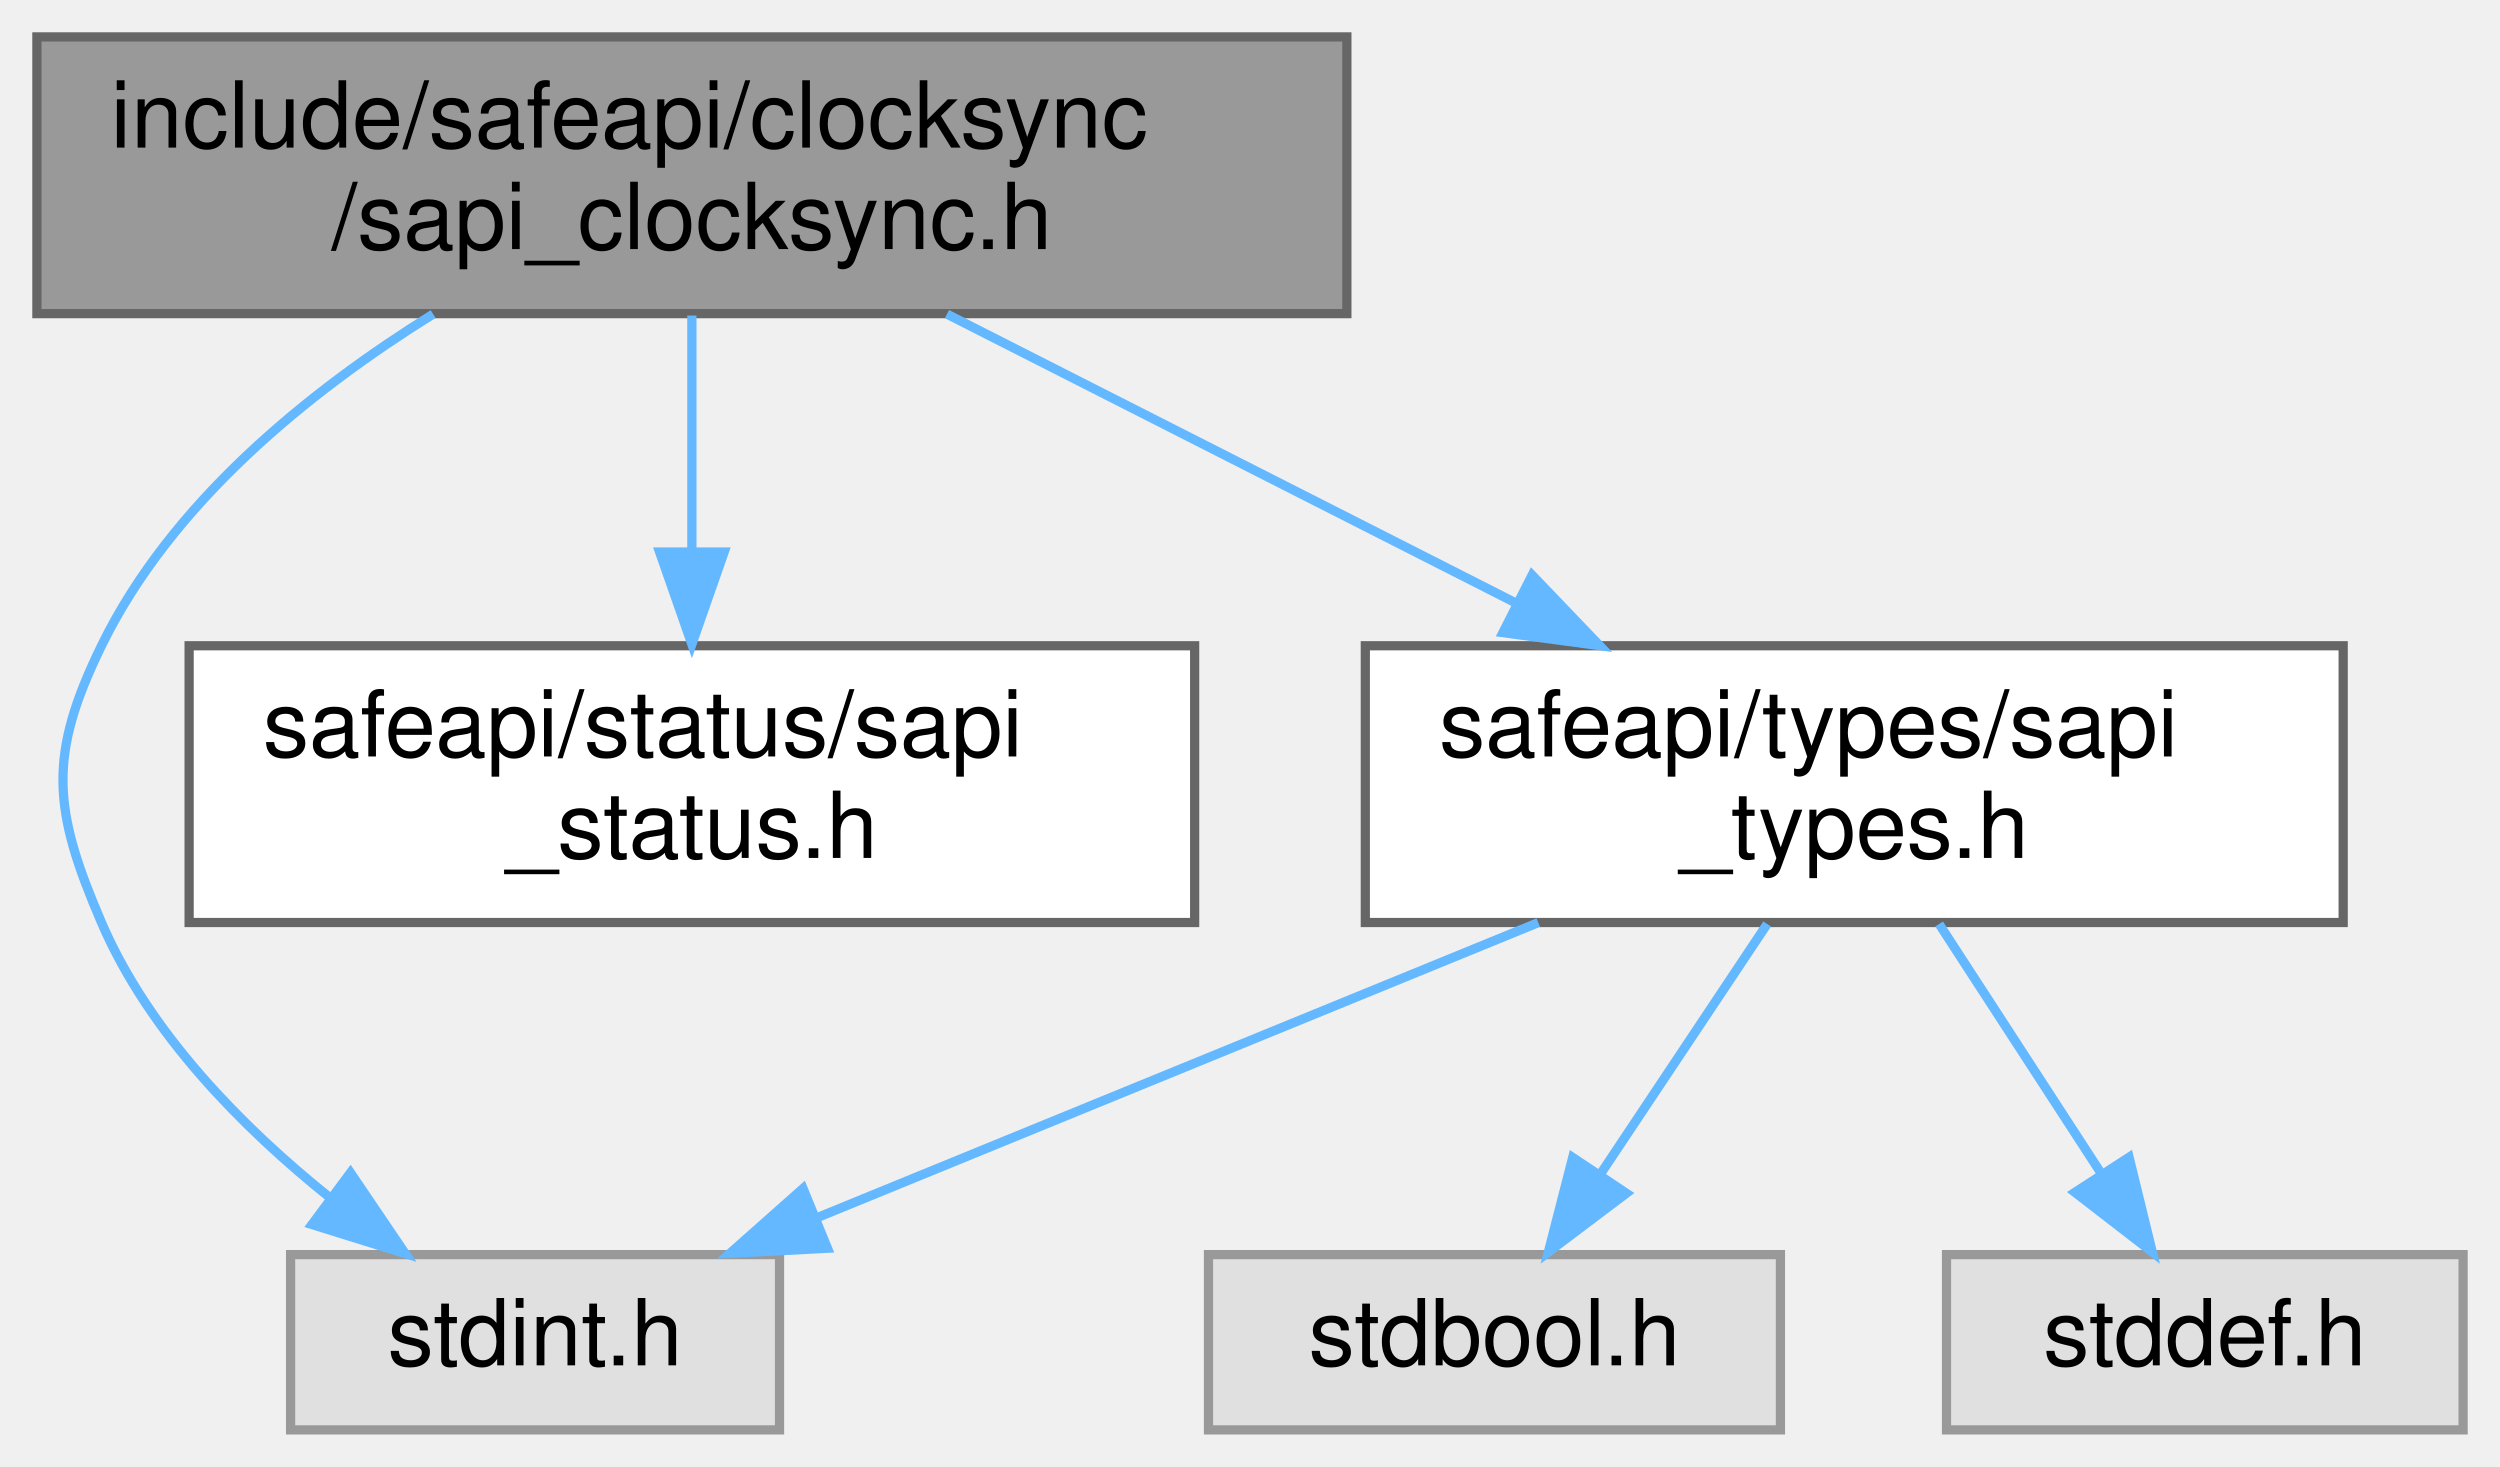
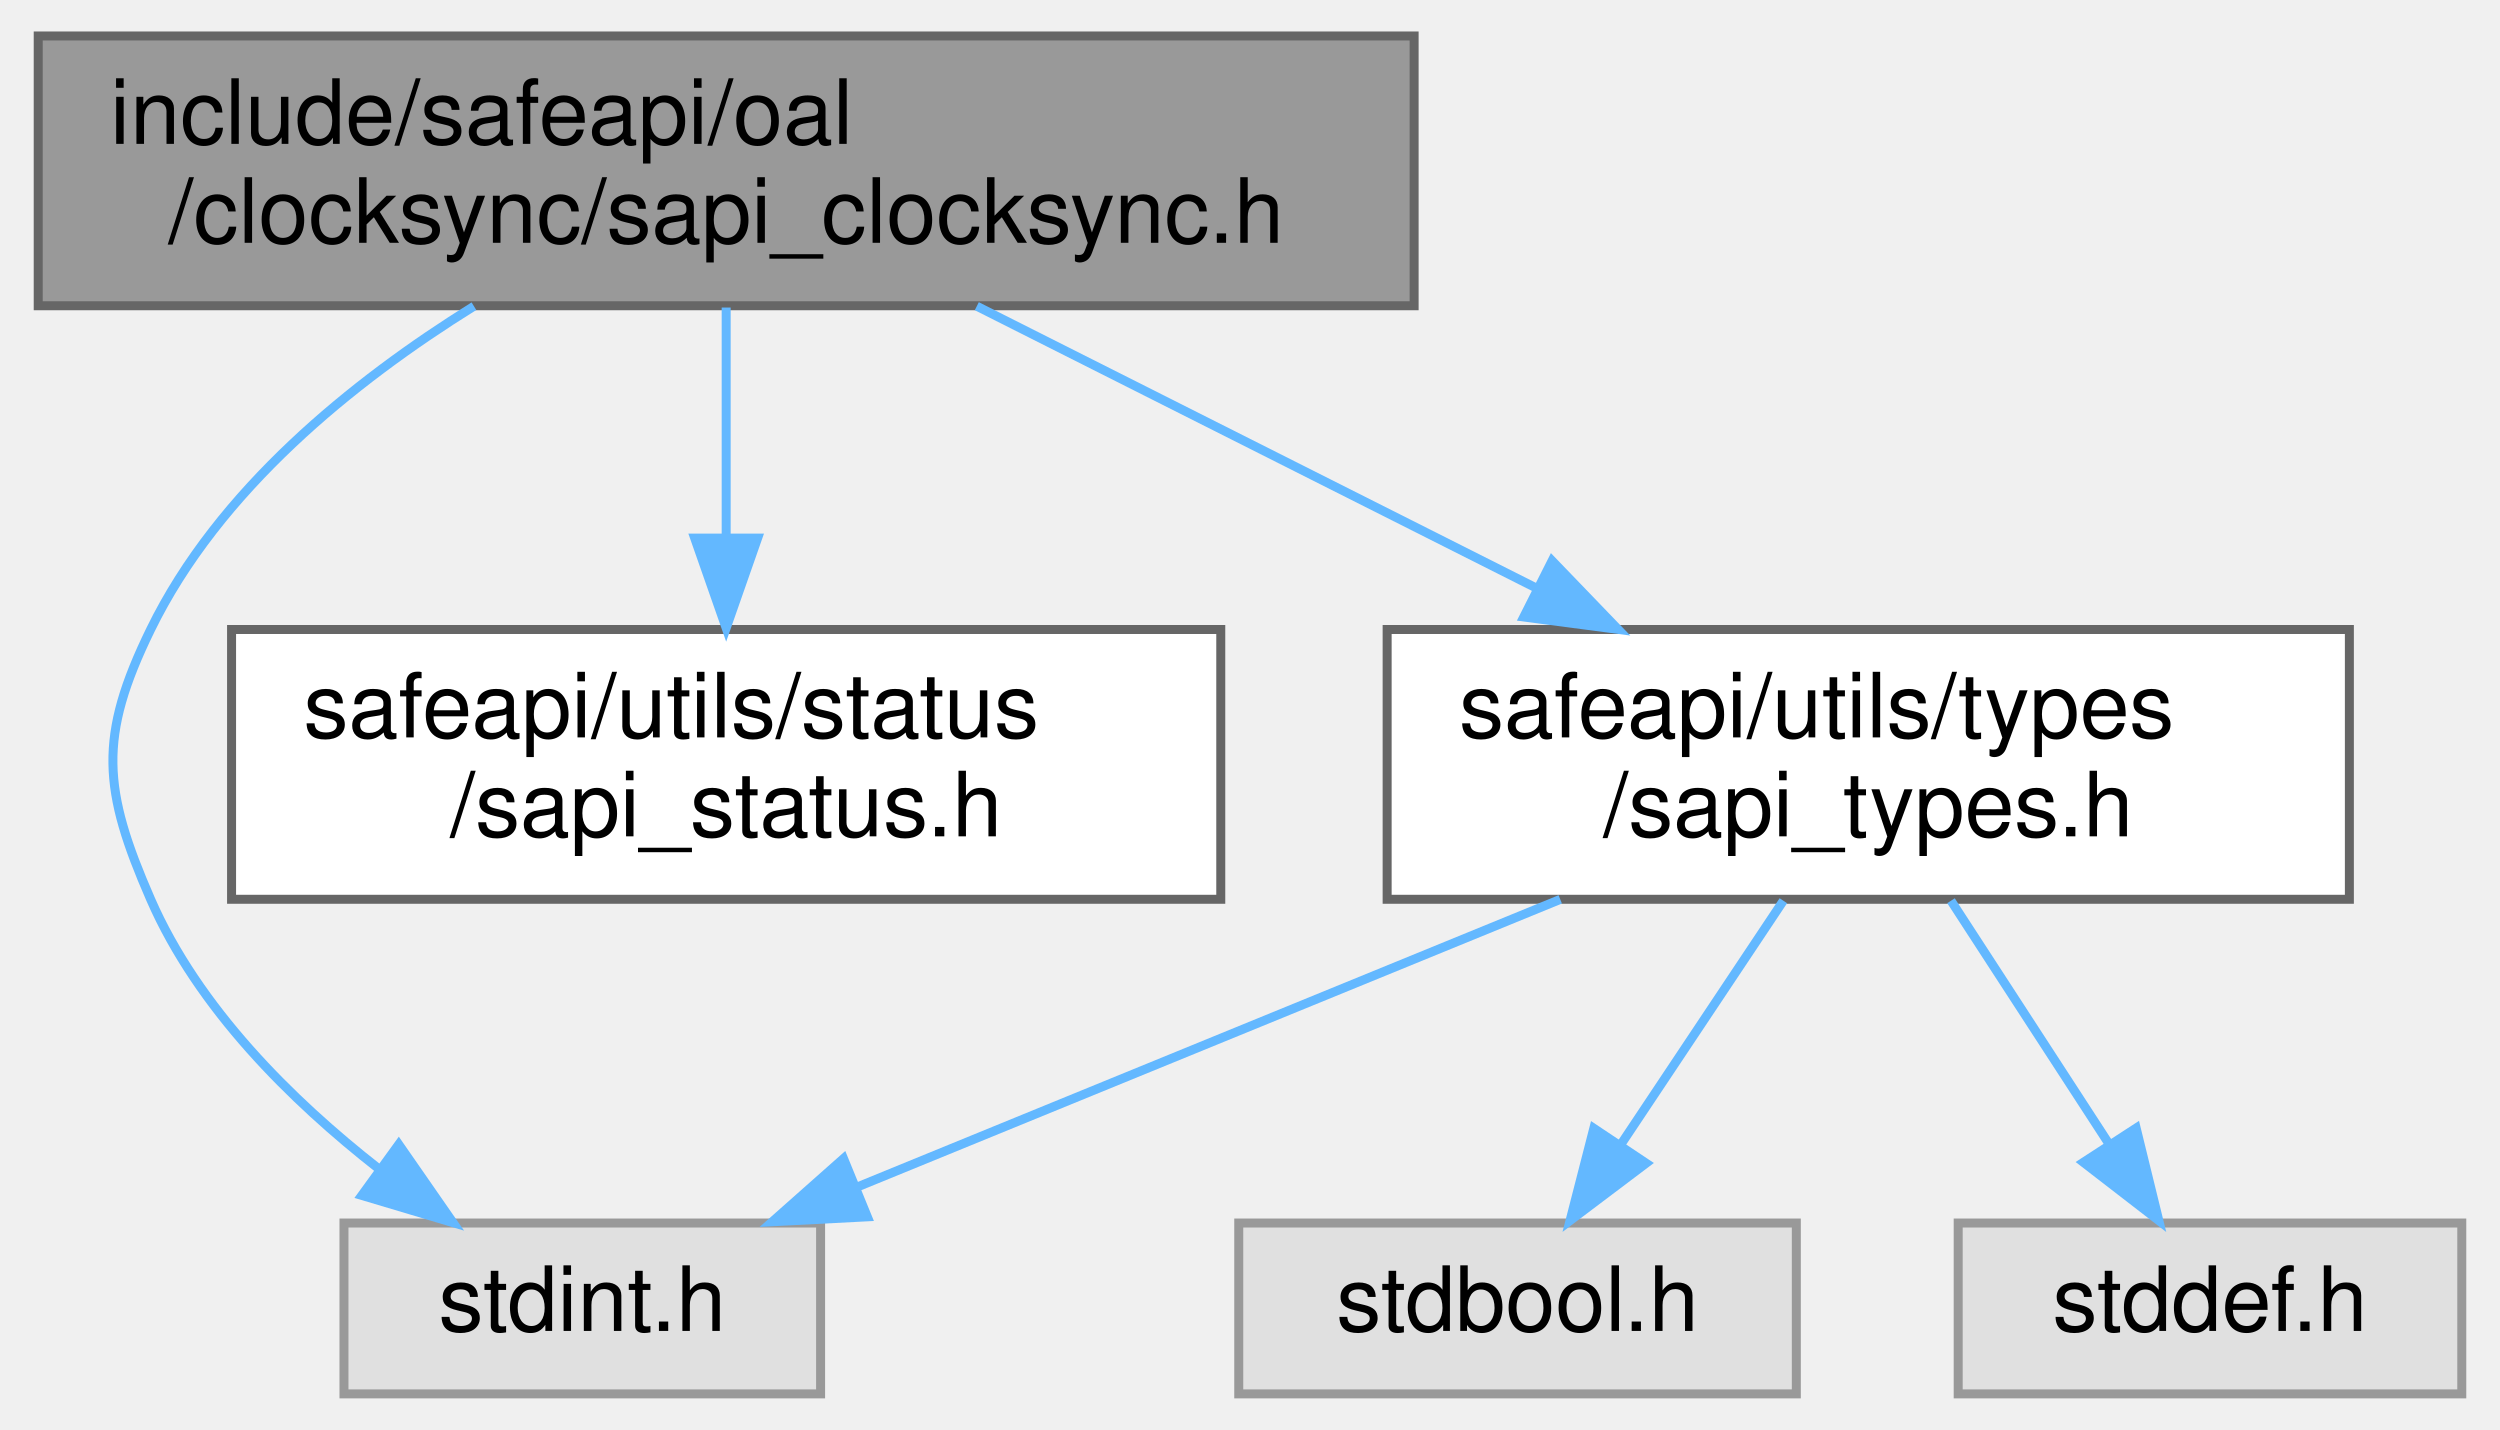
- <svg xmlns="http://www.w3.org/2000/svg" xmlns:xlink="http://www.w3.org/1999/xlink" width="271pt" height="159pt" viewBox="0.00 0.00 271.00 159.00">
+ <svg xmlns="http://www.w3.org/2000/svg" xmlns:xlink="http://www.w3.org/1999/xlink" width="278pt" height="159pt" viewBox="0.00 0.00 277.50 159.00">
  <g id="graph0" class="graph" transform="scale(1 1) rotate(0) translate(4 155)">
    <g id="Node000001" class="node">
      <g id="a_Node000001">
        <a xlink:title="Pluggable wall-clock synchronization backend (ADR-017)">
-           <polygon fill="#999999" stroke="#666666" points="142,-151 0,-151 0,-121 142,-121 142,-151" />
-           <text text-anchor="start" x="8" y="-139" font-family="Helvetica,sans-Serif" font-size="10.00">include/safeapi/clocksync</text>
-           <text text-anchor="middle" x="71" y="-128" font-family="Helvetica,sans-Serif" font-size="10.00">/sapi_clocksync.h</text>
+           <polygon fill="#999999" stroke="#666666" points="153,-151 0,-151 0,-121 153,-121 153,-151" />
+           <text text-anchor="start" x="8" y="-139" font-family="Helvetica,sans-Serif" font-size="10.00">include/safeapi/oal</text>
+           <text text-anchor="middle" x="76.5" y="-128" font-family="Helvetica,sans-Serif" font-size="10.00">/clocksync/sapi_clocksync.h</text>
        </a>
      </g>
    </g>
    <g id="Node000002" class="node">
      <g id="a_Node000002">
        <a xlink:title=" ">
-           <polygon fill="#e0e0e0" stroke="#999999" points="80.5,-19 27.5,-19 27.5,0 80.5,0 80.5,-19" />
-           <text text-anchor="middle" x="54" y="-7" font-family="Helvetica,sans-Serif" font-size="10.00">stdint.h</text>
+           <polygon fill="#e0e0e0" stroke="#999999" points="87,-19 34,-19 34,0 87,0 87,-19" />
+           <text text-anchor="middle" x="60.5" y="-7" font-family="Helvetica,sans-Serif" font-size="10.00">stdint.h</text>
        </a>
      </g>
    </g>
    <g id="edge1_Node000001_Node000002" class="edge">
      <g id="a_edge1_Node000001_Node000002">
        <a xlink:title=" ">
-           <path fill="none" stroke="#63b8ff" d="M42.95,-120.95C29.43,-112.54 14.54,-100.46 7,-85 1.15,-73.02 1.73,-67.25 7,-55 12.15,-43.03 22.29,-32.76 31.83,-25.12" />
-           <polygon fill="#63b8ff" stroke="#63b8ff" points="33.99,-27.88 39.93,-19.11 29.81,-22.26 33.99,-27.88" />
+           <path fill="none" stroke="#63b8ff" d="M48.45,-120.95C34.93,-112.54 20.04,-100.46 12.5,-85 6.65,-73.02 7.17,-67.22 12.5,-55 17.77,-42.92 28.13,-32.65 37.87,-25.03" />
+           <polygon fill="#63b8ff" stroke="#63b8ff" points="40.09,-27.74 46.13,-19.04 35.98,-22.07 40.09,-27.74" />
        </a>
      </g>
    </g>
    <g id="Node000003" class="node">
      <g id="a_Node000003">
        <a xlink:href="sapi__status_8h.html" target="_top" xlink:title="Common status/error codes returned by every Safe API Framework function. Shared across all OS Abstrac...">
-           <polygon fill="white" stroke="#666666" points="125.5,-85 16.5,-85 16.5,-55 125.5,-55 125.5,-85" />
-           <text text-anchor="start" x="24.5" y="-73" font-family="Helvetica,sans-Serif" font-size="10.00">safeapi/status/sapi</text>
-           <text text-anchor="middle" x="71" y="-62" font-family="Helvetica,sans-Serif" font-size="10.00">_status.h</text>
+           <polygon fill="white" stroke="#666666" points="131.5,-85 21.5,-85 21.5,-55 131.5,-55 131.5,-85" />
+           <text text-anchor="start" x="29.5" y="-73" font-family="Helvetica,sans-Serif" font-size="10.00">safeapi/utils/status</text>
+           <text text-anchor="middle" x="76.5" y="-62" font-family="Helvetica,sans-Serif" font-size="10.00">/sapi_status.h</text>
        </a>
      </g>
    </g>
    <g id="edge2_Node000001_Node000003" class="edge">
      <g id="a_edge2_Node000001_Node000003">
        <a xlink:title=" ">
-           <path fill="none" stroke="#63b8ff" d="M71,-120.8C71,-113.34 71,-103.99 71,-95.41" />
-           <polygon fill="#63b8ff" stroke="#63b8ff" points="74.5,-95.16 71,-85.16 67.5,-95.16 74.5,-95.16" />
+           <path fill="none" stroke="#63b8ff" d="M76.5,-120.8C76.5,-113.34 76.5,-103.99 76.5,-95.41" />
+           <polygon fill="#63b8ff" stroke="#63b8ff" points="80,-95.16 76.5,-85.16 73,-95.16 80,-95.16" />
        </a>
      </g>
    </g>
    <g id="Node000004" class="node">
      <g id="a_Node000004">
        <a xlink:href="sapi__types_8h.html" target="_top" xlink:title="Common fixed-width types and the caller-owned-storage handle pattern used by every OAL service (see A...">
-           <polygon fill="white" stroke="#666666" points="250,-85 144,-85 144,-55 250,-55 250,-85" />
-           <text text-anchor="start" x="152" y="-73" font-family="Helvetica,sans-Serif" font-size="10.00">safeapi/types/sapi</text>
-           <text text-anchor="middle" x="197" y="-62" font-family="Helvetica,sans-Serif" font-size="10.00">_types.h</text>
+           <polygon fill="white" stroke="#666666" points="257,-85 150,-85 150,-55 257,-55 257,-85" />
+           <text text-anchor="start" x="158" y="-73" font-family="Helvetica,sans-Serif" font-size="10.00">safeapi/utils/types</text>
+           <text text-anchor="middle" x="203.5" y="-62" font-family="Helvetica,sans-Serif" font-size="10.00">/sapi_types.h</text>
        </a>
      </g>
    </g>
    <g id="edge3_Node000001_Node000004" class="edge">
      <g id="a_edge3_Node000001_Node000004">
        <a xlink:title=" ">
-           <path fill="none" stroke="#63b8ff" d="M98.65,-120.95C116.79,-111.74 140.7,-99.6 160.41,-89.59" />
-           <polygon fill="#63b8ff" stroke="#63b8ff" points="162.08,-92.66 169.41,-85.01 158.91,-86.42 162.08,-92.66" />
+           <path fill="none" stroke="#63b8ff" d="M104.37,-120.95C122.65,-111.74 146.75,-99.6 166.62,-89.59" />
+           <polygon fill="#63b8ff" stroke="#63b8ff" points="168.34,-92.64 175.69,-85.01 165.19,-86.39 168.34,-92.64" />
        </a>
      </g>
    </g>
    <g id="edge6_Node000004_Node000002" class="edge">
      <g id="a_edge6_Node000004_Node000002">
        <a xlink:title=" ">
-           <path fill="none" stroke="#63b8ff" d="M162.75,-54.99C138.89,-45.23 107.35,-32.33 84.39,-22.93" />
-           <polygon fill="#63b8ff" stroke="#63b8ff" points="85.7,-19.69 75.12,-19.14 83.05,-26.17 85.7,-19.69" />
+           <path fill="none" stroke="#63b8ff" d="M169.25,-54.99C145.39,-45.23 113.85,-32.33 90.89,-22.93" />
+           <polygon fill="#63b8ff" stroke="#63b8ff" points="92.2,-19.69 81.62,-19.14 89.55,-26.17 92.2,-19.69" />
        </a>
      </g>
    </g>
    <g id="Node000005" class="node">
      <g id="a_Node000005">
        <a xlink:title=" ">
-           <polygon fill="#e0e0e0" stroke="#999999" points="189,-19 127,-19 127,0 189,0 189,-19" />
-           <text text-anchor="middle" x="158" y="-7" font-family="Helvetica,sans-Serif" font-size="10.00">stdbool.h</text>
+           <polygon fill="#e0e0e0" stroke="#999999" points="195.5,-19 133.5,-19 133.5,0 195.5,0 195.5,-19" />
+           <text text-anchor="middle" x="164.5" y="-7" font-family="Helvetica,sans-Serif" font-size="10.00">stdbool.h</text>
        </a>
      </g>
    </g>
    <g id="edge4_Node000004_Node000005" class="edge">
      <g id="a_edge4_Node000004_Node000005">
        <a xlink:title=" ">
-           <path fill="none" stroke="#63b8ff" d="M187.56,-54.84C182.13,-46.69 175.27,-36.4 169.52,-27.78" />
-           <polygon fill="#63b8ff" stroke="#63b8ff" points="172.3,-25.65 163.84,-19.27 166.48,-29.53 172.3,-25.65" />
+           <path fill="none" stroke="#63b8ff" d="M194.06,-54.84C188.63,-46.69 181.77,-36.4 176.02,-27.78" />
+           <polygon fill="#63b8ff" stroke="#63b8ff" points="178.8,-25.65 170.34,-19.27 172.98,-29.53 178.8,-25.65" />
        </a>
      </g>
    </g>
    <g id="Node000006" class="node">
      <g id="a_Node000006">
        <a xlink:title=" ">
-           <polygon fill="#e0e0e0" stroke="#999999" points="263,-19 207,-19 207,0 263,0 263,-19" />
-           <text text-anchor="middle" x="235" y="-7" font-family="Helvetica,sans-Serif" font-size="10.00">stddef.h</text>
+           <polygon fill="#e0e0e0" stroke="#999999" points="269.5,-19 213.5,-19 213.5,0 269.5,0 269.5,-19" />
+           <text text-anchor="middle" x="241.5" y="-7" font-family="Helvetica,sans-Serif" font-size="10.00">stddef.h</text>
        </a>
      </g>
    </g>
    <g id="edge5_Node000004_Node000006" class="edge">
      <g id="a_edge5_Node000004_Node000006">
        <a xlink:title=" ">
-           <path fill="none" stroke="#63b8ff" d="M206.2,-54.84C211.49,-46.69 218.18,-36.4 223.78,-27.78" />
-           <polygon fill="#63b8ff" stroke="#63b8ff" points="226.79,-29.56 229.31,-19.27 220.92,-25.75 226.79,-29.56" />
+           <path fill="none" stroke="#63b8ff" d="M212.7,-54.84C217.99,-46.69 224.68,-36.4 230.28,-27.78" />
+           <polygon fill="#63b8ff" stroke="#63b8ff" points="233.29,-29.56 235.81,-19.27 227.42,-25.75 233.29,-29.56" />
        </a>
      </g>
    </g>
  </g>
</svg>
